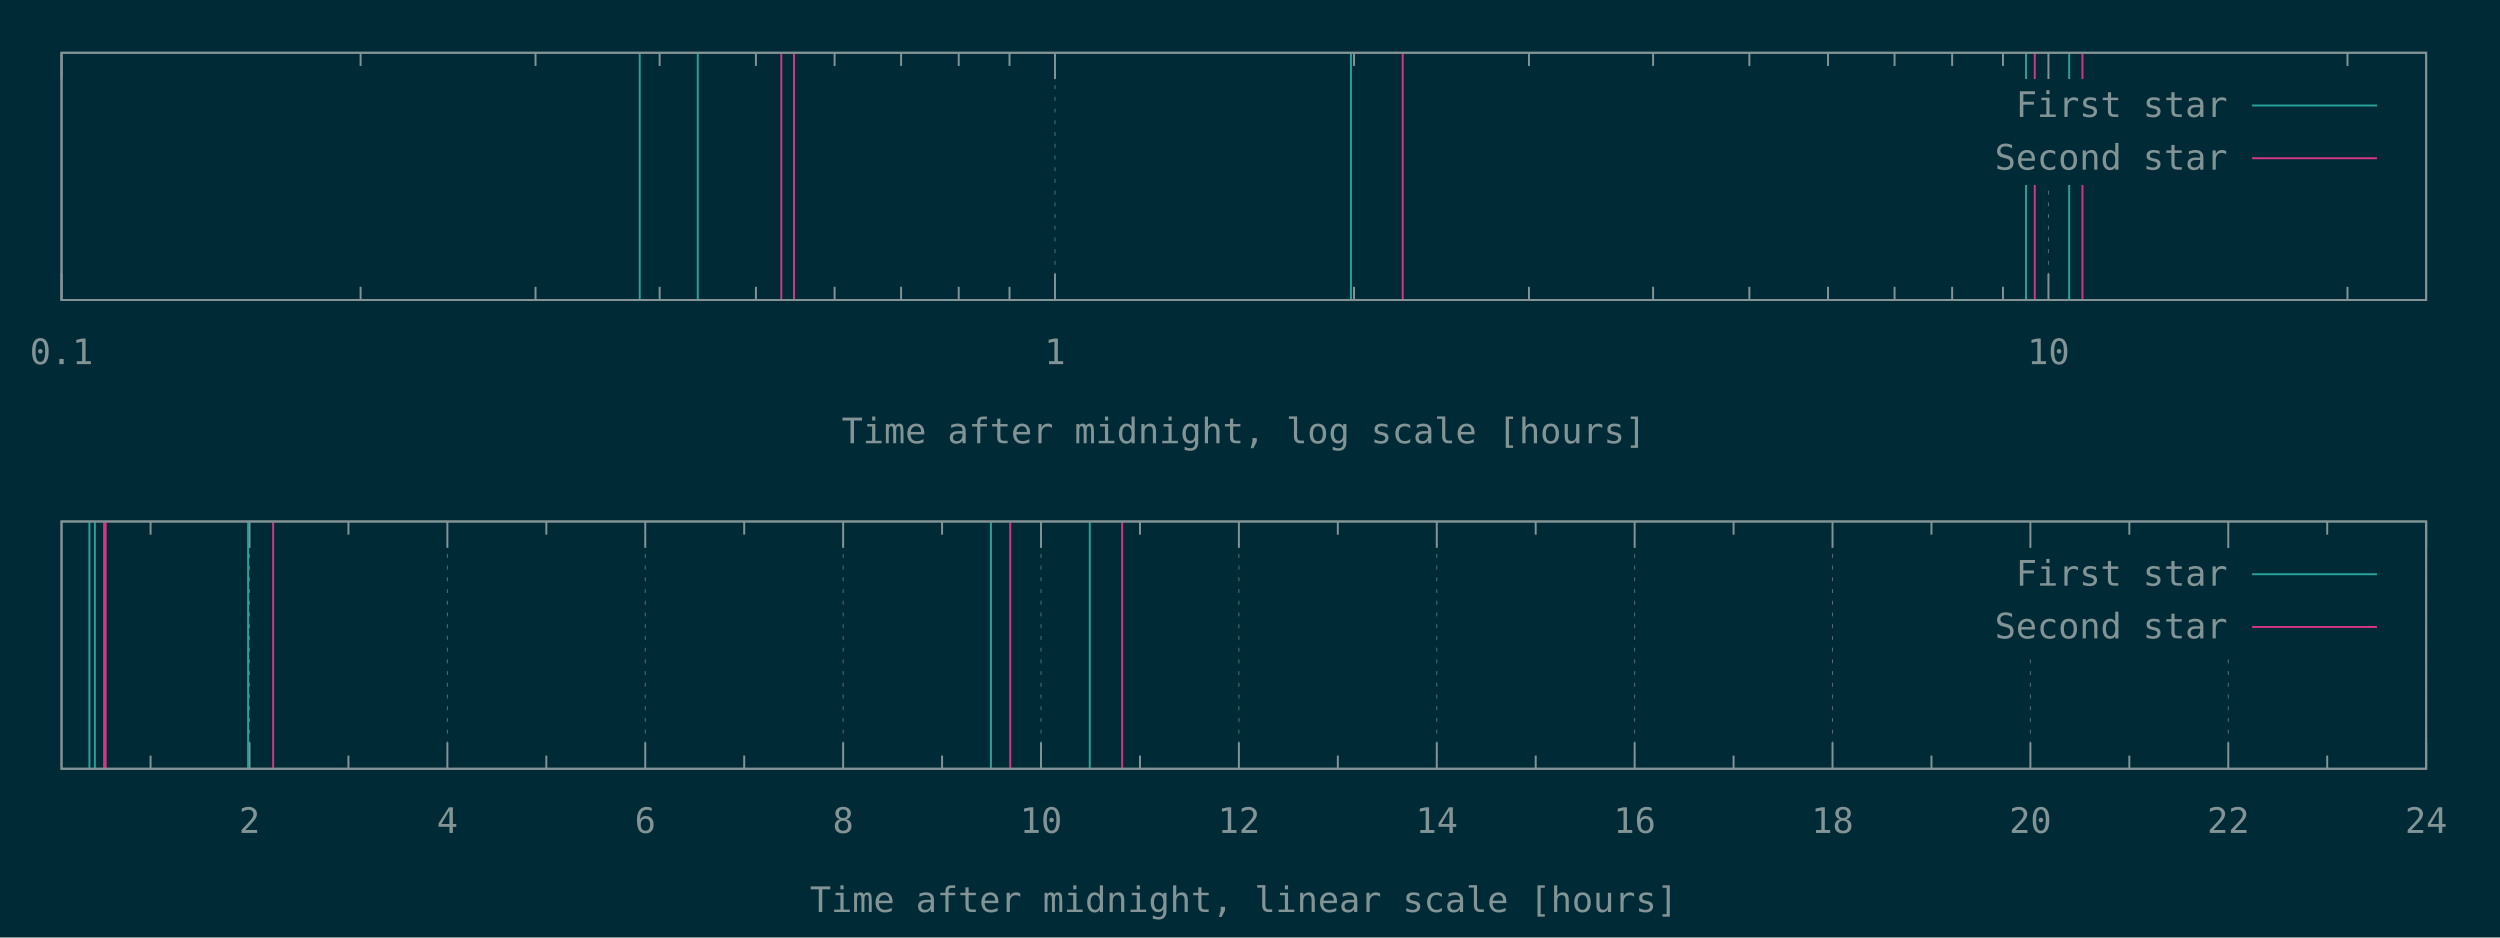
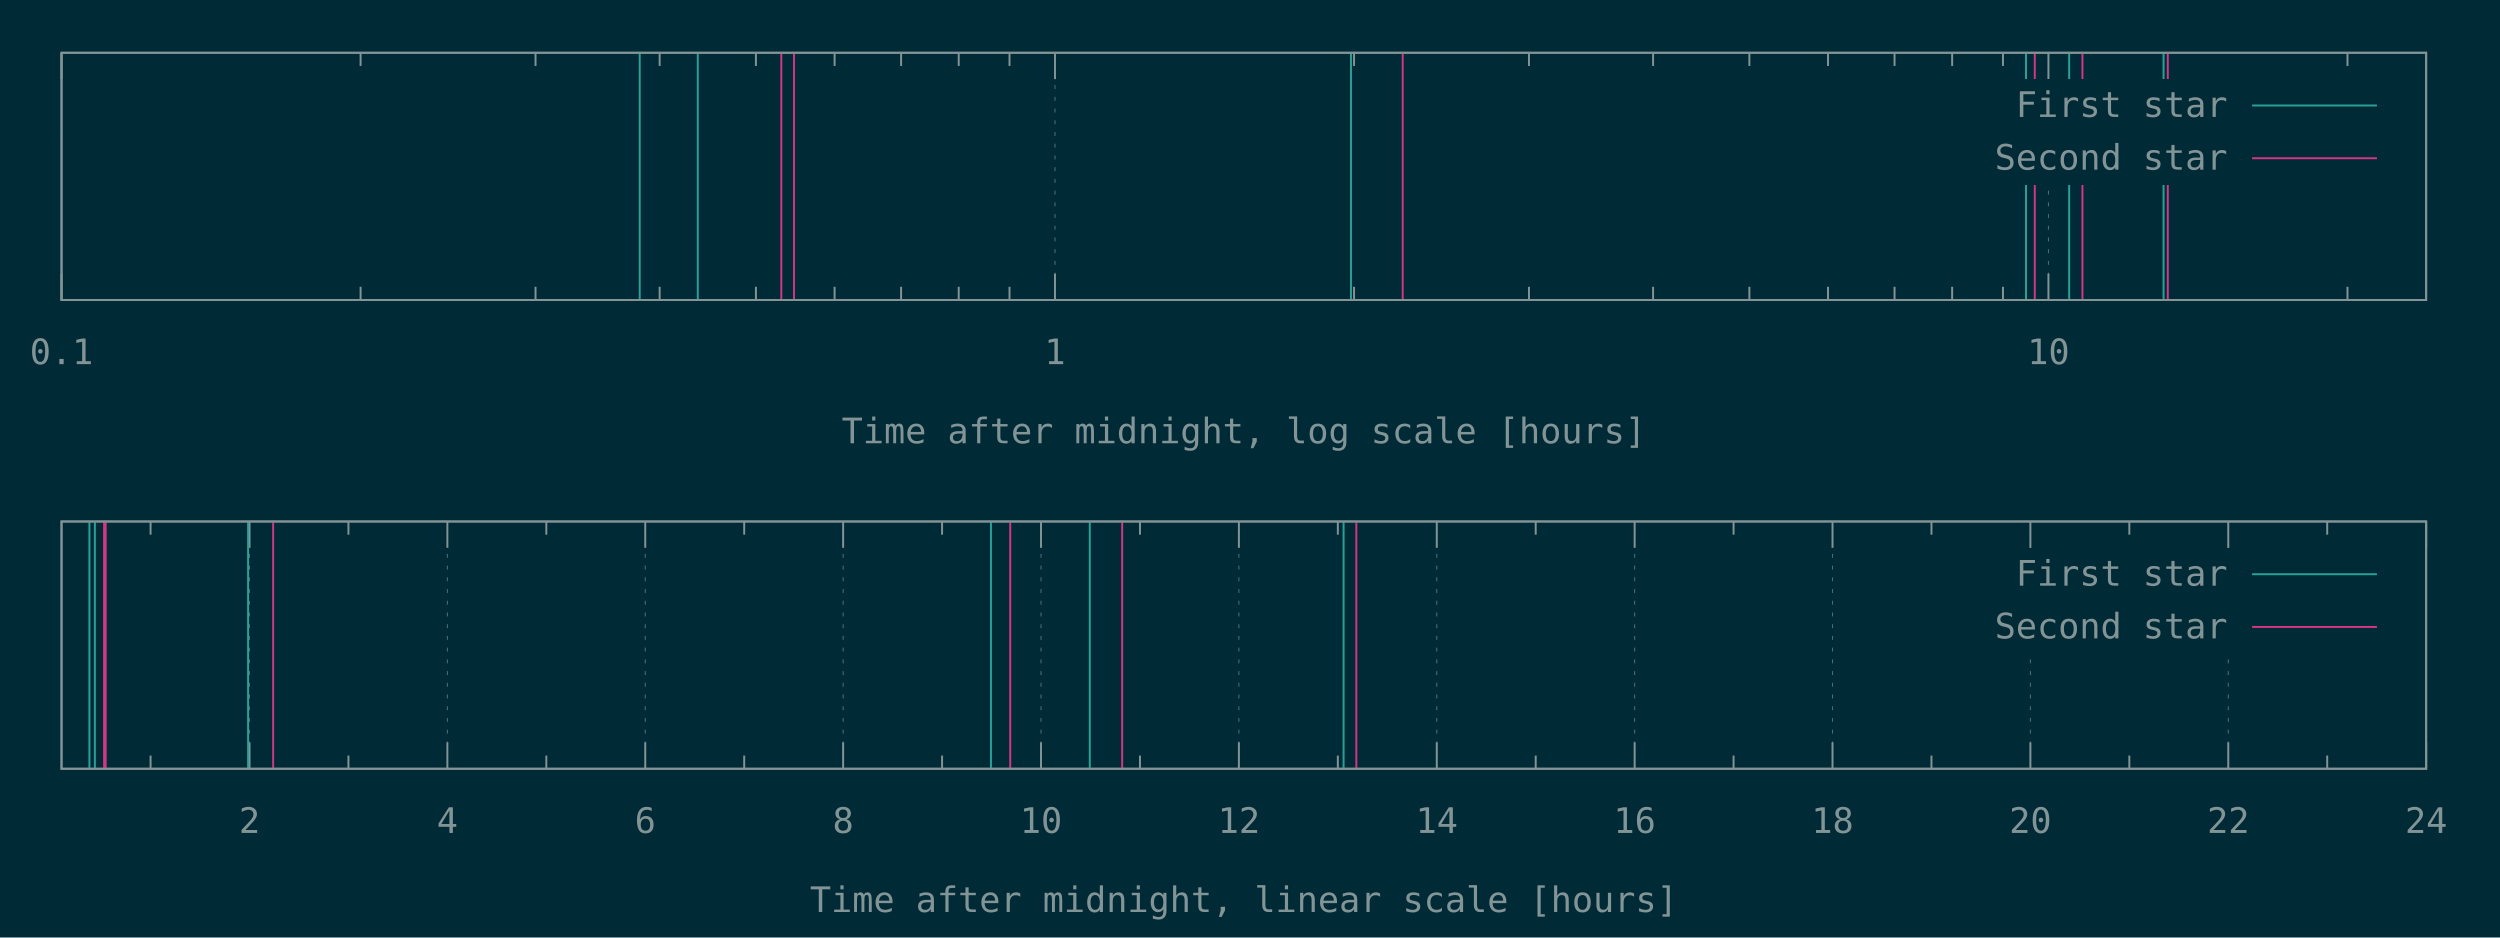
<svg xmlns="http://www.w3.org/2000/svg" xmlns:xlink="http://www.w3.org/1999/xlink" width="1280" height="480" viewBox="0 0 1280 480">
  <g id="gnuplot_canvas">
    <rect x="0" y="0" width="1280" height="480" fill="#002b36" />
    <defs>
      <circle id="gpDot" r="0.5" stroke-width="0.5" stroke="currentColor" />
      <path id="gpPt0" stroke-width="0.148" stroke="currentColor" d="M-1,0 h2 M0,-1 v2" />
      <path id="gpPt1" stroke-width="0.148" stroke="currentColor" d="M-1,-1 L1,1 M1,-1 L-1,1" />
      <path id="gpPt2" stroke-width="0.148" stroke="currentColor" d="M-1,0 L1,0 M0,-1 L0,1 M-1,-1 L1,1 M-1,1 L1,-1" />
      <rect id="gpPt3" stroke-width="0.148" stroke="currentColor" x="-1" y="-1" width="2" height="2" />
      <rect id="gpPt4" stroke-width="0.148" stroke="currentColor" fill="currentColor" x="-1" y="-1" width="2" height="2" />
      <circle id="gpPt5" stroke-width="0.148" stroke="currentColor" cx="0" cy="0" r="1" />
      <use xlink:href="#gpPt5" id="gpPt6" fill="currentColor" stroke="none" />
      <path id="gpPt7" stroke-width="0.148" stroke="currentColor" d="M0,-1.33 L-1.33,0.67 L1.33,0.67 z" />
      <use xlink:href="#gpPt7" id="gpPt8" fill="currentColor" stroke="none" />
      <use xlink:href="#gpPt7" id="gpPt9" stroke="currentColor" transform="rotate(180)" />
      <use xlink:href="#gpPt9" id="gpPt10" fill="currentColor" stroke="none" />
      <use xlink:href="#gpPt3" id="gpPt11" stroke="currentColor" transform="rotate(45)" />
      <use xlink:href="#gpPt11" id="gpPt12" fill="currentColor" stroke="none" />
      <path id="gpPt13" stroke-width="0.148" stroke="currentColor" d="M0,1.330 L1.265,0.411 L0.782,-1.067 L-0.782,-1.076 L-1.265,0.411 z" />
      <use xlink:href="#gpPt13" id="gpPt14" fill="currentColor" stroke="none" />
      <filter id="textbox" filterUnits="objectBoundingBox" x="0" y="0" height="1" width="1">
        <feFlood flood-color="#002B36" flood-opacity="1" result="bgnd" />
        <feComposite in="SourceGraphic" in2="bgnd" operator="atop" />
      </filter>
      <filter id="greybox" filterUnits="objectBoundingBox" x="0" y="0" height="1" width="1">
        <feFlood flood-color="lightgrey" flood-opacity="1" result="grey" />
        <feComposite in="SourceGraphic" in2="grey" operator="atop" />
      </filter>
    </defs>
    <g fill="none" color="#002B36" stroke="currentColor" stroke-width="1.00" stroke-linecap="butt" stroke-linejoin="miter">
</g>
    <g fill="none" color="black" stroke="currentColor" stroke-width="1.00" stroke-linecap="butt" stroke-linejoin="miter">
</g>
    <g fill="none" color="black" stroke="rgb(131, 148, 150)" stroke-width="0.50" stroke-linecap="butt" stroke-linejoin="miter">
</g>
    <g fill="none" color="gray" stroke="currentColor" stroke-width="0.50" stroke-linecap="butt" stroke-linejoin="miter">
      <path stroke="rgb( 88, 110, 117)" stroke-dasharray="2,4" class="gridline" d="M31.50,153.60 L31.50,27.01  " />
    </g>
    <g fill="none" color="gray" stroke="rgb( 88, 110, 117)" stroke-width="1.00" stroke-linecap="butt" stroke-linejoin="miter">
</g>
    <g fill="none" color="black" stroke="currentColor" stroke-width="1.00" stroke-linecap="butt" stroke-linejoin="miter">
      <path stroke="rgb(131, 148, 150)" d="M31.50,153.60 L31.50,140.10 M31.50,27.01 L31.50,40.51  " />
      <g transform="translate(31.50,186.45)" stroke="none" fill="rgb(131,148,150)" font-family="Inconsolata" font-size="18.00" text-anchor="middle">
        <text>
          <tspan font-family="Inconsolata"> 0.1</tspan>
        </text>
      </g>
    </g>
    <g fill="none" color="black" stroke="currentColor" stroke-width="1.00" stroke-linecap="butt" stroke-linejoin="miter">
      <path stroke="rgb(131, 148, 150)" d="M184.62,153.60 L184.62,146.85 M184.62,27.01 L184.62,33.76 M274.19,153.60 L274.19,146.85 M274.19,27.01 L274.19,33.76   M337.74,153.60 L337.74,146.85 M337.74,27.01 L337.74,33.76 M387.03,153.60 L387.03,146.85 M387.03,27.01 L387.03,33.76   M427.31,153.60 L427.31,146.85 M427.31,27.01 L427.31,33.76 M461.36,153.60 L461.36,146.85 M461.36,27.01 L461.36,33.76   M490.86,153.60 L490.86,146.85 M490.86,27.01 L490.86,33.76 M516.87,153.60 L516.87,146.85 M516.87,27.01 L516.87,33.76    " />
    </g>
    <g fill="none" color="black" stroke="rgb(131, 148, 150)" stroke-width="0.50" stroke-linecap="butt" stroke-linejoin="miter">
</g>
    <g fill="none" color="gray" stroke="currentColor" stroke-width="0.50" stroke-linecap="butt" stroke-linejoin="miter">
      <path stroke="rgb( 88, 110, 117)" stroke-dasharray="2,4" class="gridline" d="M540.15,153.60 L540.15,27.01  " />
    </g>
    <g fill="none" color="gray" stroke="rgb( 88, 110, 117)" stroke-width="1.00" stroke-linecap="butt" stroke-linejoin="miter">
</g>
    <g fill="none" color="black" stroke="currentColor" stroke-width="1.00" stroke-linecap="butt" stroke-linejoin="miter">
      <path stroke="rgb(131, 148, 150)" d="M540.15,153.60 L540.15,140.10 M540.15,27.01 L540.15,40.51  " />
      <g transform="translate(540.15,186.45)" stroke="none" fill="rgb(131,148,150)" font-family="Inconsolata" font-size="18.00" text-anchor="middle">
        <text>
          <tspan font-family="Inconsolata"> 1</tspan>
        </text>
      </g>
    </g>
    <g fill="none" color="black" stroke="currentColor" stroke-width="1.00" stroke-linecap="butt" stroke-linejoin="miter">
      <path stroke="rgb(131, 148, 150)" d="M693.27,153.60 L693.27,146.85 M693.27,27.01 L693.27,33.76 M782.83,153.60 L782.83,146.85 M782.83,27.01 L782.83,33.76   M846.38,153.60 L846.38,146.85 M846.38,27.01 L846.38,33.76 M895.68,153.60 L895.68,146.85 M895.68,27.01 L895.68,33.76   M935.95,153.60 L935.95,146.85 M935.95,27.01 L935.95,33.76 M970.01,153.60 L970.01,146.85 M970.01,27.01 L970.01,33.76   M999.50,153.60 L999.50,146.85 M999.50,27.01 L999.50,33.76 M1025.52,153.60 L1025.52,146.85 M1025.52,27.01 L1025.52,33.76    " />
    </g>
    <g fill="none" color="black" stroke="rgb(131, 148, 150)" stroke-width="0.50" stroke-linecap="butt" stroke-linejoin="miter">
</g>
    <g fill="none" color="gray" stroke="currentColor" stroke-width="0.50" stroke-linecap="butt" stroke-linejoin="miter">
      <path stroke="rgb( 88, 110, 117)" stroke-dasharray="2,4" class="gridline" d="M1048.80,153.60 L1048.80,94.51 M1048.80,40.51 L1048.80,27.01  " />
    </g>
    <g fill="none" color="gray" stroke="rgb( 88, 110, 117)" stroke-width="1.00" stroke-linecap="butt" stroke-linejoin="miter">
</g>
    <g fill="none" color="black" stroke="currentColor" stroke-width="1.00" stroke-linecap="butt" stroke-linejoin="miter">
      <path stroke="rgb(131, 148, 150)" d="M1048.80,153.60 L1048.80,140.10 M1048.80,27.01 L1048.80,40.51  " />
      <g transform="translate(1048.80,186.45)" stroke="none" fill="rgb(131,148,150)" font-family="Inconsolata" font-size="18.00" text-anchor="middle">
        <text>
          <tspan font-family="Inconsolata"> 10</tspan>
        </text>
      </g>
    </g>
    <g fill="none" color="black" stroke="currentColor" stroke-width="1.00" stroke-linecap="butt" stroke-linejoin="miter">
      <path stroke="rgb(131, 148, 150)" d="M1201.91,153.60 L1201.91,146.85 M1201.91,27.01 L1201.91,33.76  " />
    </g>
    <g fill="none" color="black" stroke="currentColor" stroke-width="1.00" stroke-linecap="butt" stroke-linejoin="miter">
      <path stroke="rgb(131, 148, 150)" d="M31.50,27.01 L31.50,153.60 L1242.19,153.60 L1242.19,27.01 L31.50,27.01 Z  " />
    </g>
    <g fill="none" color="black" stroke="currentColor" stroke-width="1.00" stroke-linecap="butt" stroke-linejoin="miter">
      <g transform="translate(636.84,226.95)" stroke="none" fill="rgb(131,148,150)" font-family="Inconsolata" font-size="18.00" text-anchor="middle">
        <text>
          <tspan font-family="Inconsolata">Time after midnight, log scale [hours]</tspan>
        </text>
      </g>
    </g>
    <g fill="none" color="black" stroke="currentColor" stroke-width="1.00" stroke-linecap="butt" stroke-linejoin="miter">
</g>
    <g id="gnuplot_plot_1a">
      <g fill="none" color="black" stroke="currentColor" stroke-width="1.00" stroke-linecap="butt" stroke-linejoin="miter">
-         <path stroke="rgb( 42, 161, 152)" d="M327.53,153.60 L327.53,27.01 M357.25,153.60 L357.25,27.01 M691.70,153.60 L691.70,27.01 M1037.32,153.60 L1037.32,27.01   M1059.42,153.60 L1059.42,27.01  " />
+         <path stroke="rgb( 42, 161, 152)" d="M327.53,153.60 L327.53,27.01 M357.25,153.60 L357.25,27.01 M691.70,153.60 L691.70,27.01 M1037.32,153.60 L1037.32,27.01   M1059.42,153.60 L1059.42,27.01 M1107.74,153.60 L1107.74,27.01  " />
      </g>
    </g>
    <g id="gnuplot_plot_2a">
      <g fill="none" color="black" stroke="currentColor" stroke-width="1.00" stroke-linecap="butt" stroke-linejoin="miter">
-         <path stroke="rgb(211,  54, 130)" d="M400.02,153.60 L400.02,27.01 M406.52,153.60 L406.52,27.01 M718.19,153.60 L718.19,27.01 M1041.81,153.60 L1041.81,27.01   M1066.21,153.60 L1066.21,27.01  " />
+         <path stroke="rgb(211,  54, 130)" d="M400.02,153.60 L400.02,27.01 M406.52,153.60 L406.52,27.01 M718.19,153.60 L718.19,27.01 M1041.81,153.60 L1041.81,27.01   M1066.21,153.60 L1066.21,27.01 M1109.91,153.60 L1109.91,27.01  " />
      </g>
    </g>
    <g stroke="none" shape-rendering="crispEdges">
      <polygon fill="#002B36" points="1001.89,94.51 1229.59,94.51 1229.59,40.51 1001.89,40.51 " />
    </g>
    <g id="gnuplot_plot_1a">
      <g fill="none" color="black" stroke="currentColor" stroke-width="1.00" stroke-linecap="butt" stroke-linejoin="miter">
        <g transform="translate(1140.49,59.86)" stroke="none" fill="rgb(131,148,150)" font-family="Inconsolata" font-size="18.00" text-anchor="end">
          <text>
            <tspan font-family="Inconsolata">First star</tspan>
          </text>
        </g>
      </g>
      <g fill="none" color="black" stroke="currentColor" stroke-width="1.00" stroke-linecap="butt" stroke-linejoin="miter">
        <path stroke="rgb( 42, 161, 152)" d="M1153.09,54.01 L1216.99,54.01  " />
      </g>
    </g>
    <g id="gnuplot_plot_2a">
      <g fill="none" color="black" stroke="currentColor" stroke-width="1.00" stroke-linecap="butt" stroke-linejoin="miter">
        <g transform="translate(1140.49,86.86)" stroke="none" fill="rgb(131,148,150)" font-family="Inconsolata" font-size="18.00" text-anchor="end">
          <text>
            <tspan font-family="Inconsolata">Second star</tspan>
          </text>
        </g>
      </g>
      <g fill="none" color="black" stroke="currentColor" stroke-width="1.00" stroke-linecap="butt" stroke-linejoin="miter">
        <path stroke="rgb(211,  54, 130)" d="M1153.09,81.01 L1216.99,81.01  " />
      </g>
    </g>
    <g fill="none" color="#002B36" stroke="rgb(211,  54, 130)" stroke-width="2.00" stroke-linecap="butt" stroke-linejoin="miter">
</g>
    <g fill="none" color="black" stroke="currentColor" stroke-width="2.00" stroke-linecap="butt" stroke-linejoin="miter">
</g>
    <g fill="none" color="black" stroke="black" stroke-width="1.00" stroke-linecap="butt" stroke-linejoin="miter">
</g>
    <g fill="none" color="black" stroke="currentColor" stroke-width="1.00" stroke-linecap="butt" stroke-linejoin="miter">
      <path stroke="rgb(131, 148, 150)" d="M31.50,27.01 L31.50,153.60 L1242.19,153.60 L1242.19,27.01 L31.50,27.01 Z  " />
    </g>
    <g fill="none" color="black" stroke="currentColor" stroke-width="1.00" stroke-linecap="butt" stroke-linejoin="miter">
</g>
    <g fill="none" color="black" stroke="currentColor" stroke-width="1.00" stroke-linecap="butt" stroke-linejoin="miter">
      <path stroke="rgb(131, 148, 150)" d="M77.09,393.60 L77.09,386.85 M77.09,267.00 L77.09,273.75  " />
    </g>
    <g fill="none" color="black" stroke="rgb(131, 148, 150)" stroke-width="0.50" stroke-linecap="butt" stroke-linejoin="miter">
</g>
    <g fill="none" color="gray" stroke="currentColor" stroke-width="0.50" stroke-linecap="butt" stroke-linejoin="miter">
      <path stroke="rgb( 88, 110, 117)" stroke-dasharray="2,4" class="gridline" d="M127.75,393.60 L127.75,267.00  " />
    </g>
    <g fill="none" color="gray" stroke="rgb( 88, 110, 117)" stroke-width="1.00" stroke-linecap="butt" stroke-linejoin="miter">
</g>
    <g fill="none" color="black" stroke="currentColor" stroke-width="1.00" stroke-linecap="butt" stroke-linejoin="miter">
      <path stroke="rgb(131, 148, 150)" d="M127.75,393.60 L127.75,380.10 M127.75,267.00 L127.75,280.50  " />
      <g transform="translate(127.75,426.45)" stroke="none" fill="rgb(131,148,150)" font-family="Inconsolata" font-size="18.00" text-anchor="middle">
        <text>
          <tspan font-family="Inconsolata"> 2</tspan>
        </text>
      </g>
    </g>
    <g fill="none" color="black" stroke="currentColor" stroke-width="1.00" stroke-linecap="butt" stroke-linejoin="miter">
      <path stroke="rgb(131, 148, 150)" d="M178.40,393.60 L178.40,386.85 M178.40,267.00 L178.40,273.75  " />
    </g>
    <g fill="none" color="black" stroke="rgb(131, 148, 150)" stroke-width="0.50" stroke-linecap="butt" stroke-linejoin="miter">
</g>
    <g fill="none" color="gray" stroke="currentColor" stroke-width="0.50" stroke-linecap="butt" stroke-linejoin="miter">
      <path stroke="rgb( 88, 110, 117)" stroke-dasharray="2,4" class="gridline" d="M229.06,393.60 L229.06,267.00  " />
    </g>
    <g fill="none" color="gray" stroke="rgb( 88, 110, 117)" stroke-width="1.00" stroke-linecap="butt" stroke-linejoin="miter">
</g>
    <g fill="none" color="black" stroke="currentColor" stroke-width="1.00" stroke-linecap="butt" stroke-linejoin="miter">
      <path stroke="rgb(131, 148, 150)" d="M229.06,393.60 L229.06,380.10 M229.06,267.00 L229.06,280.50  " />
      <g transform="translate(229.06,426.45)" stroke="none" fill="rgb(131,148,150)" font-family="Inconsolata" font-size="18.00" text-anchor="middle">
        <text>
          <tspan font-family="Inconsolata"> 4</tspan>
        </text>
      </g>
    </g>
    <g fill="none" color="black" stroke="currentColor" stroke-width="1.00" stroke-linecap="butt" stroke-linejoin="miter">
      <path stroke="rgb(131, 148, 150)" d="M279.72,393.60 L279.72,386.85 M279.72,267.00 L279.72,273.75  " />
    </g>
    <g fill="none" color="black" stroke="rgb(131, 148, 150)" stroke-width="0.50" stroke-linecap="butt" stroke-linejoin="miter">
</g>
    <g fill="none" color="gray" stroke="currentColor" stroke-width="0.50" stroke-linecap="butt" stroke-linejoin="miter">
      <path stroke="rgb( 88, 110, 117)" stroke-dasharray="2,4" class="gridline" d="M330.37,393.60 L330.37,267.00  " />
    </g>
    <g fill="none" color="gray" stroke="rgb( 88, 110, 117)" stroke-width="1.00" stroke-linecap="butt" stroke-linejoin="miter">
</g>
    <g fill="none" color="black" stroke="currentColor" stroke-width="1.00" stroke-linecap="butt" stroke-linejoin="miter">
      <path stroke="rgb(131, 148, 150)" d="M330.37,393.60 L330.37,380.10 M330.37,267.00 L330.37,280.50  " />
      <g transform="translate(330.37,426.45)" stroke="none" fill="rgb(131,148,150)" font-family="Inconsolata" font-size="18.00" text-anchor="middle">
        <text>
          <tspan font-family="Inconsolata"> 6</tspan>
        </text>
      </g>
    </g>
    <g fill="none" color="black" stroke="currentColor" stroke-width="1.00" stroke-linecap="butt" stroke-linejoin="miter">
      <path stroke="rgb(131, 148, 150)" d="M381.03,393.60 L381.03,386.85 M381.03,267.00 L381.03,273.75  " />
    </g>
    <g fill="none" color="black" stroke="rgb(131, 148, 150)" stroke-width="0.50" stroke-linecap="butt" stroke-linejoin="miter">
</g>
    <g fill="none" color="gray" stroke="currentColor" stroke-width="0.50" stroke-linecap="butt" stroke-linejoin="miter">
      <path stroke="rgb( 88, 110, 117)" stroke-dasharray="2,4" class="gridline" d="M431.69,393.60 L431.69,267.00  " />
    </g>
    <g fill="none" color="gray" stroke="rgb( 88, 110, 117)" stroke-width="1.00" stroke-linecap="butt" stroke-linejoin="miter">
</g>
    <g fill="none" color="black" stroke="currentColor" stroke-width="1.00" stroke-linecap="butt" stroke-linejoin="miter">
      <path stroke="rgb(131, 148, 150)" d="M431.69,393.60 L431.69,380.10 M431.69,267.00 L431.69,280.50  " />
      <g transform="translate(431.69,426.45)" stroke="none" fill="rgb(131,148,150)" font-family="Inconsolata" font-size="18.00" text-anchor="middle">
        <text>
          <tspan font-family="Inconsolata"> 8</tspan>
        </text>
      </g>
    </g>
    <g fill="none" color="black" stroke="currentColor" stroke-width="1.00" stroke-linecap="butt" stroke-linejoin="miter">
      <path stroke="rgb(131, 148, 150)" d="M482.34,393.60 L482.34,386.85 M482.34,267.00 L482.34,273.75  " />
    </g>
    <g fill="none" color="black" stroke="rgb(131, 148, 150)" stroke-width="0.50" stroke-linecap="butt" stroke-linejoin="miter">
</g>
    <g fill="none" color="gray" stroke="currentColor" stroke-width="0.50" stroke-linecap="butt" stroke-linejoin="miter">
      <path stroke="rgb( 88, 110, 117)" stroke-dasharray="2,4" class="gridline" d="M533.00,393.60 L533.00,267.00  " />
    </g>
    <g fill="none" color="gray" stroke="rgb( 88, 110, 117)" stroke-width="1.00" stroke-linecap="butt" stroke-linejoin="miter">
</g>
    <g fill="none" color="black" stroke="currentColor" stroke-width="1.00" stroke-linecap="butt" stroke-linejoin="miter">
      <path stroke="rgb(131, 148, 150)" d="M533.00,393.60 L533.00,380.10 M533.00,267.00 L533.00,280.50  " />
      <g transform="translate(533.00,426.45)" stroke="none" fill="rgb(131,148,150)" font-family="Inconsolata" font-size="18.00" text-anchor="middle">
        <text>
          <tspan font-family="Inconsolata"> 10</tspan>
        </text>
      </g>
    </g>
    <g fill="none" color="black" stroke="currentColor" stroke-width="1.00" stroke-linecap="butt" stroke-linejoin="miter">
      <path stroke="rgb(131, 148, 150)" d="M583.66,393.60 L583.66,386.85 M583.66,267.00 L583.66,273.75  " />
    </g>
    <g fill="none" color="black" stroke="rgb(131, 148, 150)" stroke-width="0.50" stroke-linecap="butt" stroke-linejoin="miter">
</g>
    <g fill="none" color="gray" stroke="currentColor" stroke-width="0.50" stroke-linecap="butt" stroke-linejoin="miter">
      <path stroke="rgb( 88, 110, 117)" stroke-dasharray="2,4" class="gridline" d="M634.31,393.60 L634.31,267.00  " />
    </g>
    <g fill="none" color="gray" stroke="rgb( 88, 110, 117)" stroke-width="1.00" stroke-linecap="butt" stroke-linejoin="miter">
</g>
    <g fill="none" color="black" stroke="currentColor" stroke-width="1.00" stroke-linecap="butt" stroke-linejoin="miter">
      <path stroke="rgb(131, 148, 150)" d="M634.31,393.60 L634.31,380.10 M634.31,267.00 L634.31,280.50  " />
      <g transform="translate(634.31,426.45)" stroke="none" fill="rgb(131,148,150)" font-family="Inconsolata" font-size="18.00" text-anchor="middle">
        <text>
          <tspan font-family="Inconsolata"> 12</tspan>
        </text>
      </g>
    </g>
    <g fill="none" color="black" stroke="currentColor" stroke-width="1.00" stroke-linecap="butt" stroke-linejoin="miter">
      <path stroke="rgb(131, 148, 150)" d="M684.97,393.60 L684.97,386.85 M684.97,267.00 L684.97,273.75  " />
    </g>
    <g fill="none" color="black" stroke="rgb(131, 148, 150)" stroke-width="0.50" stroke-linecap="butt" stroke-linejoin="miter">
</g>
    <g fill="none" color="gray" stroke="currentColor" stroke-width="0.50" stroke-linecap="butt" stroke-linejoin="miter">
      <path stroke="rgb( 88, 110, 117)" stroke-dasharray="2,4" class="gridline" d="M735.63,393.60 L735.63,267.00  " />
    </g>
    <g fill="none" color="gray" stroke="rgb( 88, 110, 117)" stroke-width="1.00" stroke-linecap="butt" stroke-linejoin="miter">
</g>
    <g fill="none" color="black" stroke="currentColor" stroke-width="1.00" stroke-linecap="butt" stroke-linejoin="miter">
      <path stroke="rgb(131, 148, 150)" d="M735.63,393.60 L735.63,380.10 M735.63,267.00 L735.63,280.50  " />
      <g transform="translate(735.63,426.45)" stroke="none" fill="rgb(131,148,150)" font-family="Inconsolata" font-size="18.00" text-anchor="middle">
        <text>
          <tspan font-family="Inconsolata"> 14</tspan>
        </text>
      </g>
    </g>
    <g fill="none" color="black" stroke="currentColor" stroke-width="1.00" stroke-linecap="butt" stroke-linejoin="miter">
      <path stroke="rgb(131, 148, 150)" d="M786.28,393.60 L786.28,386.85 M786.28,267.00 L786.28,273.75  " />
    </g>
    <g fill="none" color="black" stroke="rgb(131, 148, 150)" stroke-width="0.50" stroke-linecap="butt" stroke-linejoin="miter">
</g>
    <g fill="none" color="gray" stroke="currentColor" stroke-width="0.50" stroke-linecap="butt" stroke-linejoin="miter">
      <path stroke="rgb( 88, 110, 117)" stroke-dasharray="2,4" class="gridline" d="M836.94,393.60 L836.94,267.00  " />
    </g>
    <g fill="none" color="gray" stroke="rgb( 88, 110, 117)" stroke-width="1.00" stroke-linecap="butt" stroke-linejoin="miter">
</g>
    <g fill="none" color="black" stroke="currentColor" stroke-width="1.00" stroke-linecap="butt" stroke-linejoin="miter">
      <path stroke="rgb(131, 148, 150)" d="M836.94,393.60 L836.94,380.10 M836.94,267.00 L836.94,280.50  " />
      <g transform="translate(836.94,426.45)" stroke="none" fill="rgb(131,148,150)" font-family="Inconsolata" font-size="18.00" text-anchor="middle">
        <text>
          <tspan font-family="Inconsolata"> 16</tspan>
        </text>
      </g>
    </g>
    <g fill="none" color="black" stroke="currentColor" stroke-width="1.00" stroke-linecap="butt" stroke-linejoin="miter">
      <path stroke="rgb(131, 148, 150)" d="M887.59,393.60 L887.59,386.85 M887.59,267.00 L887.59,273.75  " />
    </g>
    <g fill="none" color="black" stroke="rgb(131, 148, 150)" stroke-width="0.50" stroke-linecap="butt" stroke-linejoin="miter">
</g>
    <g fill="none" color="gray" stroke="currentColor" stroke-width="0.50" stroke-linecap="butt" stroke-linejoin="miter">
      <path stroke="rgb( 88, 110, 117)" stroke-dasharray="2,4" class="gridline" d="M938.25,393.60 L938.25,267.00  " />
    </g>
    <g fill="none" color="gray" stroke="rgb( 88, 110, 117)" stroke-width="1.00" stroke-linecap="butt" stroke-linejoin="miter">
</g>
    <g fill="none" color="black" stroke="currentColor" stroke-width="1.00" stroke-linecap="butt" stroke-linejoin="miter">
      <path stroke="rgb(131, 148, 150)" d="M938.25,393.60 L938.25,380.10 M938.25,267.00 L938.25,280.50  " />
      <g transform="translate(938.25,426.45)" stroke="none" fill="rgb(131,148,150)" font-family="Inconsolata" font-size="18.00" text-anchor="middle">
        <text>
          <tspan font-family="Inconsolata"> 18</tspan>
        </text>
      </g>
    </g>
    <g fill="none" color="black" stroke="currentColor" stroke-width="1.00" stroke-linecap="butt" stroke-linejoin="miter">
      <path stroke="rgb(131, 148, 150)" d="M988.91,393.60 L988.91,386.85 M988.91,267.00 L988.91,273.75  " />
    </g>
    <g fill="none" color="black" stroke="rgb(131, 148, 150)" stroke-width="0.50" stroke-linecap="butt" stroke-linejoin="miter">
</g>
    <g fill="none" color="gray" stroke="currentColor" stroke-width="0.50" stroke-linecap="butt" stroke-linejoin="miter">
      <path stroke="rgb( 88, 110, 117)" stroke-dasharray="2,4" class="gridline" d="M1039.56,393.60 L1039.56,334.50 M1039.56,280.50 L1039.56,267.00  " />
    </g>
    <g fill="none" color="gray" stroke="rgb( 88, 110, 117)" stroke-width="1.00" stroke-linecap="butt" stroke-linejoin="miter">
</g>
    <g fill="none" color="black" stroke="currentColor" stroke-width="1.00" stroke-linecap="butt" stroke-linejoin="miter">
      <path stroke="rgb(131, 148, 150)" d="M1039.56,393.60 L1039.56,380.10 M1039.56,267.00 L1039.56,280.50  " />
      <g transform="translate(1039.56,426.45)" stroke="none" fill="rgb(131,148,150)" font-family="Inconsolata" font-size="18.00" text-anchor="middle">
        <text>
          <tspan font-family="Inconsolata"> 20</tspan>
        </text>
      </g>
    </g>
    <g fill="none" color="black" stroke="currentColor" stroke-width="1.00" stroke-linecap="butt" stroke-linejoin="miter">
      <path stroke="rgb(131, 148, 150)" d="M1090.22,393.60 L1090.22,386.85 M1090.22,267.00 L1090.22,273.75  " />
    </g>
    <g fill="none" color="black" stroke="rgb(131, 148, 150)" stroke-width="0.50" stroke-linecap="butt" stroke-linejoin="miter">
</g>
    <g fill="none" color="gray" stroke="currentColor" stroke-width="0.50" stroke-linecap="butt" stroke-linejoin="miter">
      <path stroke="rgb( 88, 110, 117)" stroke-dasharray="2,4" class="gridline" d="M1140.88,393.60 L1140.88,334.50 M1140.88,280.50 L1140.88,267.00  " />
    </g>
    <g fill="none" color="gray" stroke="rgb( 88, 110, 117)" stroke-width="1.00" stroke-linecap="butt" stroke-linejoin="miter">
</g>
    <g fill="none" color="black" stroke="currentColor" stroke-width="1.00" stroke-linecap="butt" stroke-linejoin="miter">
      <path stroke="rgb(131, 148, 150)" d="M1140.88,393.60 L1140.88,380.10 M1140.88,267.00 L1140.88,280.50  " />
      <g transform="translate(1140.88,426.45)" stroke="none" fill="rgb(131,148,150)" font-family="Inconsolata" font-size="18.00" text-anchor="middle">
        <text>
          <tspan font-family="Inconsolata"> 22</tspan>
        </text>
      </g>
    </g>
    <g fill="none" color="black" stroke="currentColor" stroke-width="1.00" stroke-linecap="butt" stroke-linejoin="miter">
      <path stroke="rgb(131, 148, 150)" d="M1191.53,393.60 L1191.53,386.85 M1191.53,267.00 L1191.53,273.75  " />
    </g>
    <g fill="none" color="black" stroke="rgb(131, 148, 150)" stroke-width="0.50" stroke-linecap="butt" stroke-linejoin="miter">
</g>
    <g fill="none" color="gray" stroke="currentColor" stroke-width="0.50" stroke-linecap="butt" stroke-linejoin="miter">
      <path stroke="rgb( 88, 110, 117)" stroke-dasharray="2,4" class="gridline" d="M1242.19,393.60 L1242.19,267.00  " />
    </g>
    <g fill="none" color="gray" stroke="rgb( 88, 110, 117)" stroke-width="1.00" stroke-linecap="butt" stroke-linejoin="miter">
</g>
    <g fill="none" color="black" stroke="currentColor" stroke-width="1.00" stroke-linecap="butt" stroke-linejoin="miter">
      <path stroke="rgb(131, 148, 150)" d="M1242.19,393.60 L1242.19,380.10 M1242.19,267.00 L1242.19,280.50  " />
      <g transform="translate(1242.19,426.45)" stroke="none" fill="rgb(131,148,150)" font-family="Inconsolata" font-size="18.00" text-anchor="middle">
        <text>
          <tspan font-family="Inconsolata"> 24</tspan>
        </text>
      </g>
    </g>
    <g fill="none" color="black" stroke="currentColor" stroke-width="1.00" stroke-linecap="butt" stroke-linejoin="miter">
</g>
    <g fill="none" color="black" stroke="currentColor" stroke-width="1.00" stroke-linecap="butt" stroke-linejoin="miter">
      <path stroke="rgb(131, 148, 150)" d="M31.50,267.00 L31.50,393.60 L1242.19,393.60 L1242.19,267.00 L31.50,267.00 Z  " />
    </g>
    <g fill="none" color="black" stroke="currentColor" stroke-width="1.00" stroke-linecap="butt" stroke-linejoin="miter">
      <g transform="translate(636.84,466.95)" stroke="none" fill="rgb(131,148,150)" font-family="Inconsolata" font-size="18.00" text-anchor="middle">
        <text>
          <tspan font-family="Inconsolata">Time after midnight, linear scale [hours]</tspan>
        </text>
      </g>
    </g>
    <g fill="none" color="black" stroke="currentColor" stroke-width="1.00" stroke-linecap="butt" stroke-linejoin="miter">
</g>
    <g id="gnuplot_plot_1b">
      <g fill="none" color="black" stroke="currentColor" stroke-width="1.00" stroke-linecap="butt" stroke-linejoin="miter">
-         <path stroke="rgb( 42, 161, 152)" d="M45.78,393.60 L45.78,267.00 M48.57,393.60 L48.57,267.00 M127.03,393.60 L127.03,267.00 M507.36,393.60 L507.36,267.00   M557.96,393.60 L557.96,267.00  " />
+         <path stroke="rgb( 42, 161, 152)" d="M45.78,393.60 L45.78,267.00 M48.57,393.60 L48.57,267.00 M127.03,393.60 L127.03,267.00 M507.36,393.60 L507.36,267.00   M557.96,393.60 L557.96,267.00 M687.91,393.60 L687.91,267.00  " />
      </g>
    </g>
    <g id="gnuplot_plot_2b">
      <g fill="none" color="black" stroke="currentColor" stroke-width="1.00" stroke-linecap="butt" stroke-linejoin="miter">
-         <path stroke="rgb(211,  54, 130)" d="M53.30,393.60 L53.30,267.00 M54.10,393.60 L54.10,267.00 M139.85,393.60 L139.85,267.00 M517.24,393.60 L517.24,267.00   M574.55,393.60 L574.55,267.00  " />
+         <path stroke="rgb(211,  54, 130)" d="M53.30,393.60 L53.30,267.00 M54.10,393.60 L54.10,267.00 M139.85,393.60 L139.85,267.00 M517.24,393.60 L517.24,267.00   M574.55,393.60 L574.55,267.00 M694.44,393.60 L694.44,267.00  " />
      </g>
    </g>
    <g stroke="none" shape-rendering="crispEdges">
      <polygon fill="#002B36" points="1001.89,334.50 1229.59,334.50 1229.59,280.50 1001.89,280.50 " />
    </g>
    <g id="gnuplot_plot_1b">
      <g fill="none" color="black" stroke="currentColor" stroke-width="1.00" stroke-linecap="butt" stroke-linejoin="miter">
        <g transform="translate(1140.49,299.85)" stroke="none" fill="rgb(131,148,150)" font-family="Inconsolata" font-size="18.00" text-anchor="end">
          <text>
            <tspan font-family="Inconsolata">First star</tspan>
          </text>
        </g>
      </g>
      <g fill="none" color="black" stroke="currentColor" stroke-width="1.00" stroke-linecap="butt" stroke-linejoin="miter">
        <path stroke="rgb( 42, 161, 152)" d="M1153.09,294.00 L1216.99,294.00  " />
      </g>
    </g>
    <g id="gnuplot_plot_2b">
      <g fill="none" color="black" stroke="currentColor" stroke-width="1.00" stroke-linecap="butt" stroke-linejoin="miter">
        <g transform="translate(1140.49,326.85)" stroke="none" fill="rgb(131,148,150)" font-family="Inconsolata" font-size="18.00" text-anchor="end">
          <text>
            <tspan font-family="Inconsolata">Second star</tspan>
          </text>
        </g>
      </g>
      <g fill="none" color="black" stroke="currentColor" stroke-width="1.00" stroke-linecap="butt" stroke-linejoin="miter">
        <path stroke="rgb(211,  54, 130)" d="M1153.09,321.00 L1216.99,321.00  " />
      </g>
    </g>
    <g fill="none" color="#002B36" stroke="rgb(211,  54, 130)" stroke-width="2.00" stroke-linecap="butt" stroke-linejoin="miter">
</g>
    <g fill="none" color="black" stroke="currentColor" stroke-width="2.00" stroke-linecap="butt" stroke-linejoin="miter">
</g>
    <g fill="none" color="black" stroke="black" stroke-width="1.00" stroke-linecap="butt" stroke-linejoin="miter">
</g>
    <g fill="none" color="black" stroke="currentColor" stroke-width="1.00" stroke-linecap="butt" stroke-linejoin="miter">
      <path stroke="rgb(131, 148, 150)" d="M31.50,267.00 L31.50,393.60 L1242.19,393.60 L1242.19,267.00 L31.50,267.00 Z  " />
    </g>
    <g fill="none" color="black" stroke="currentColor" stroke-width="1.00" stroke-linecap="butt" stroke-linejoin="miter">
</g>
  </g>
</svg>
